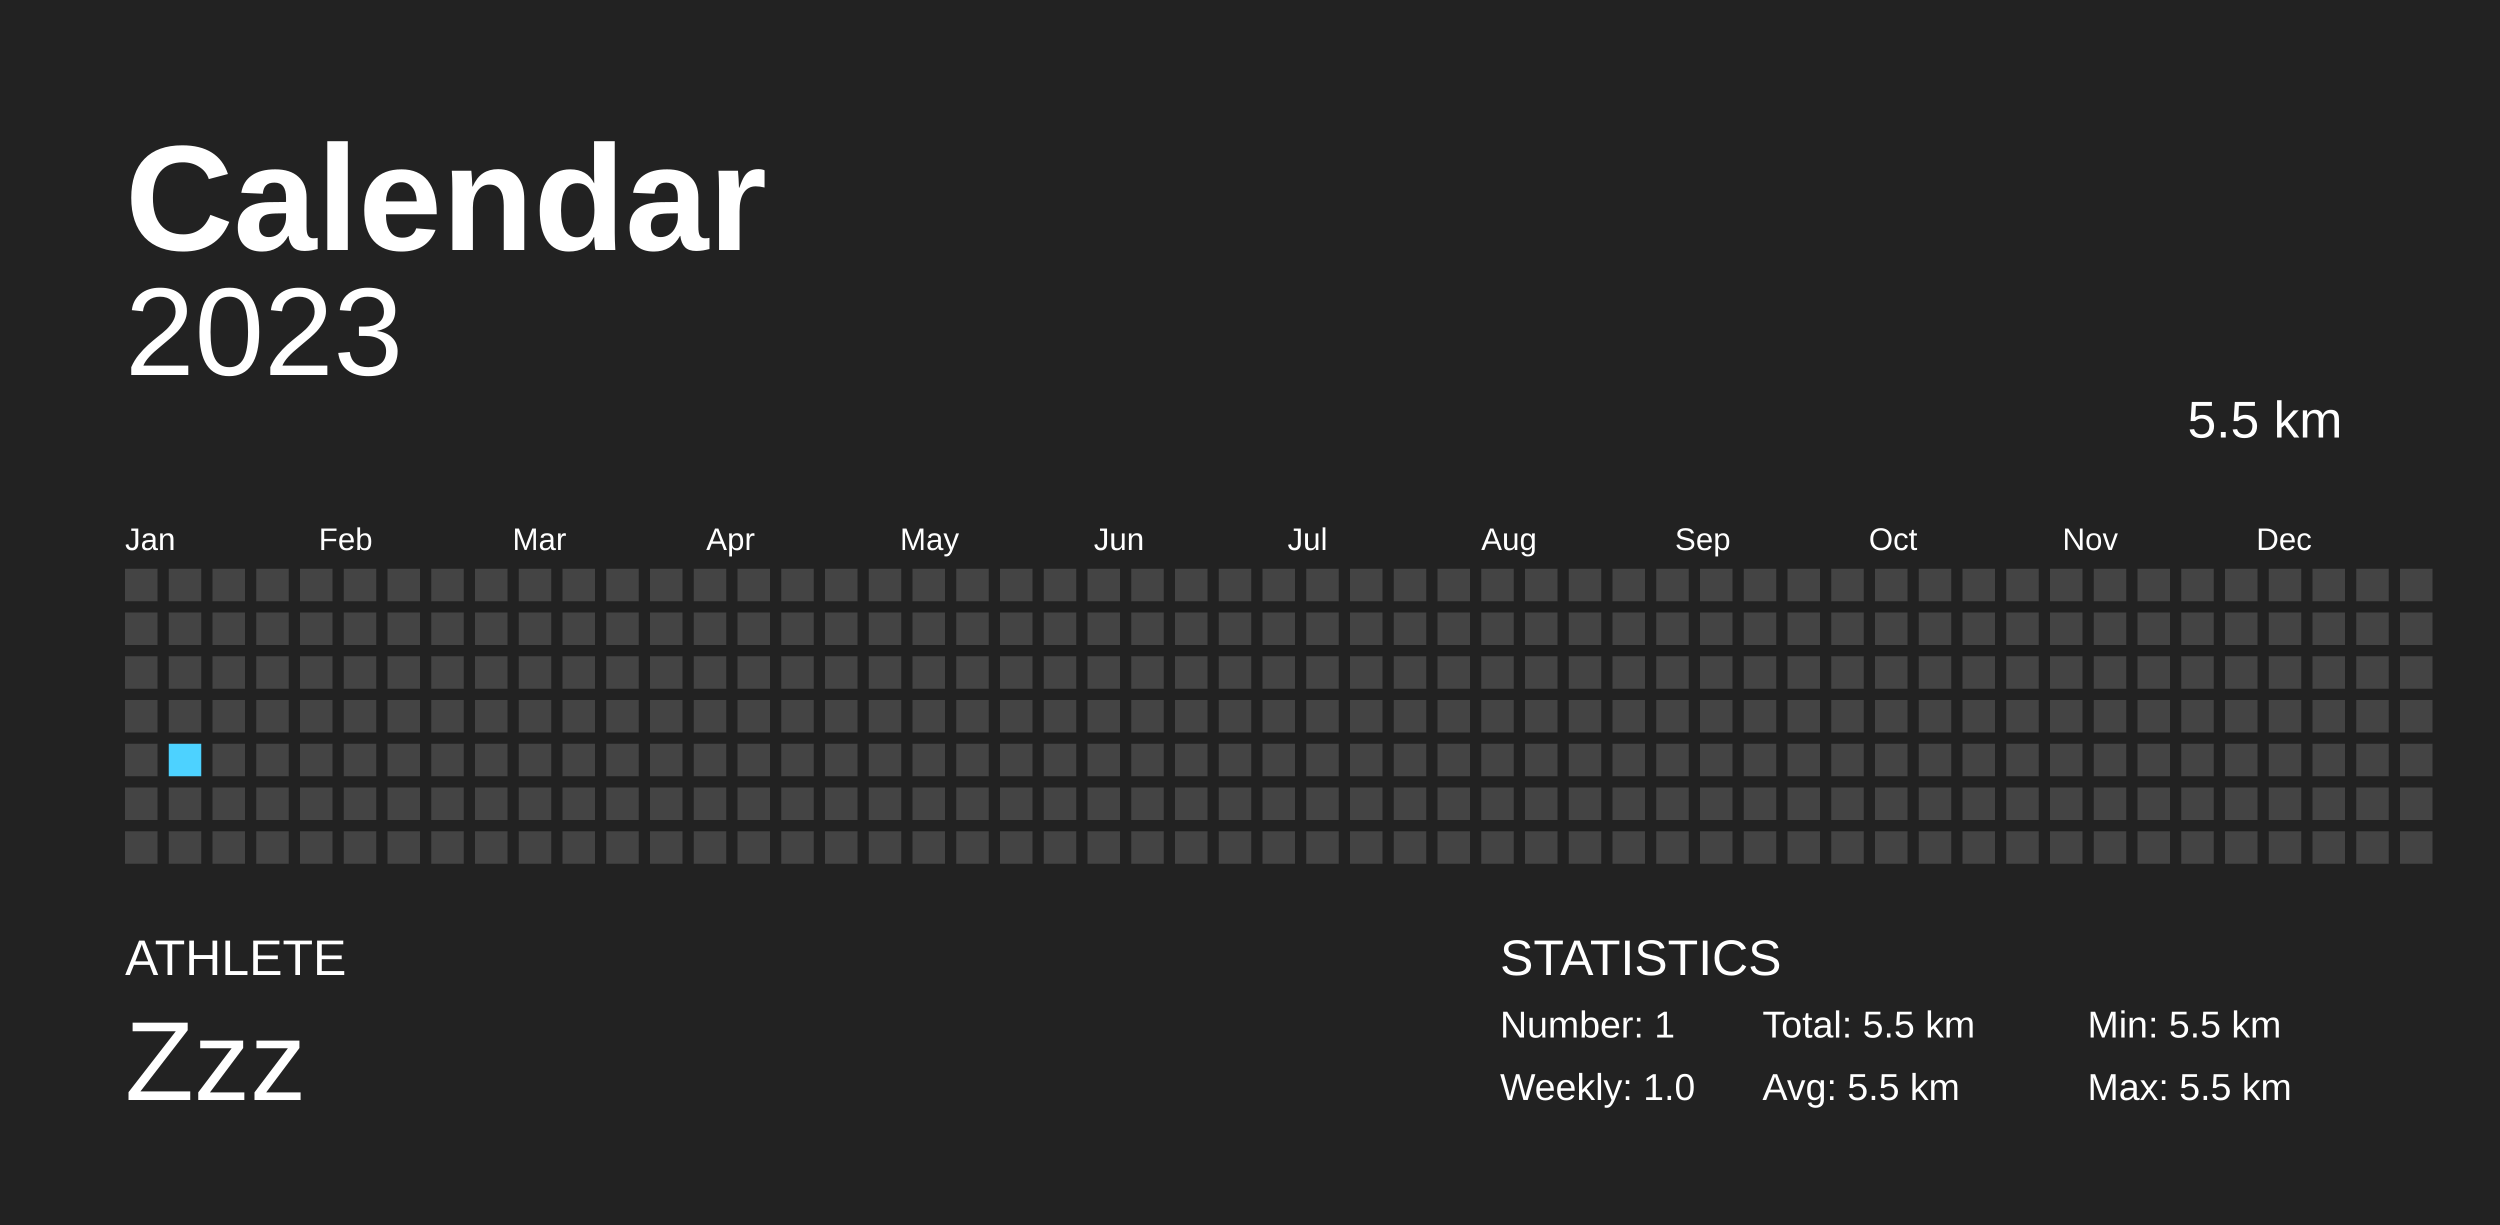
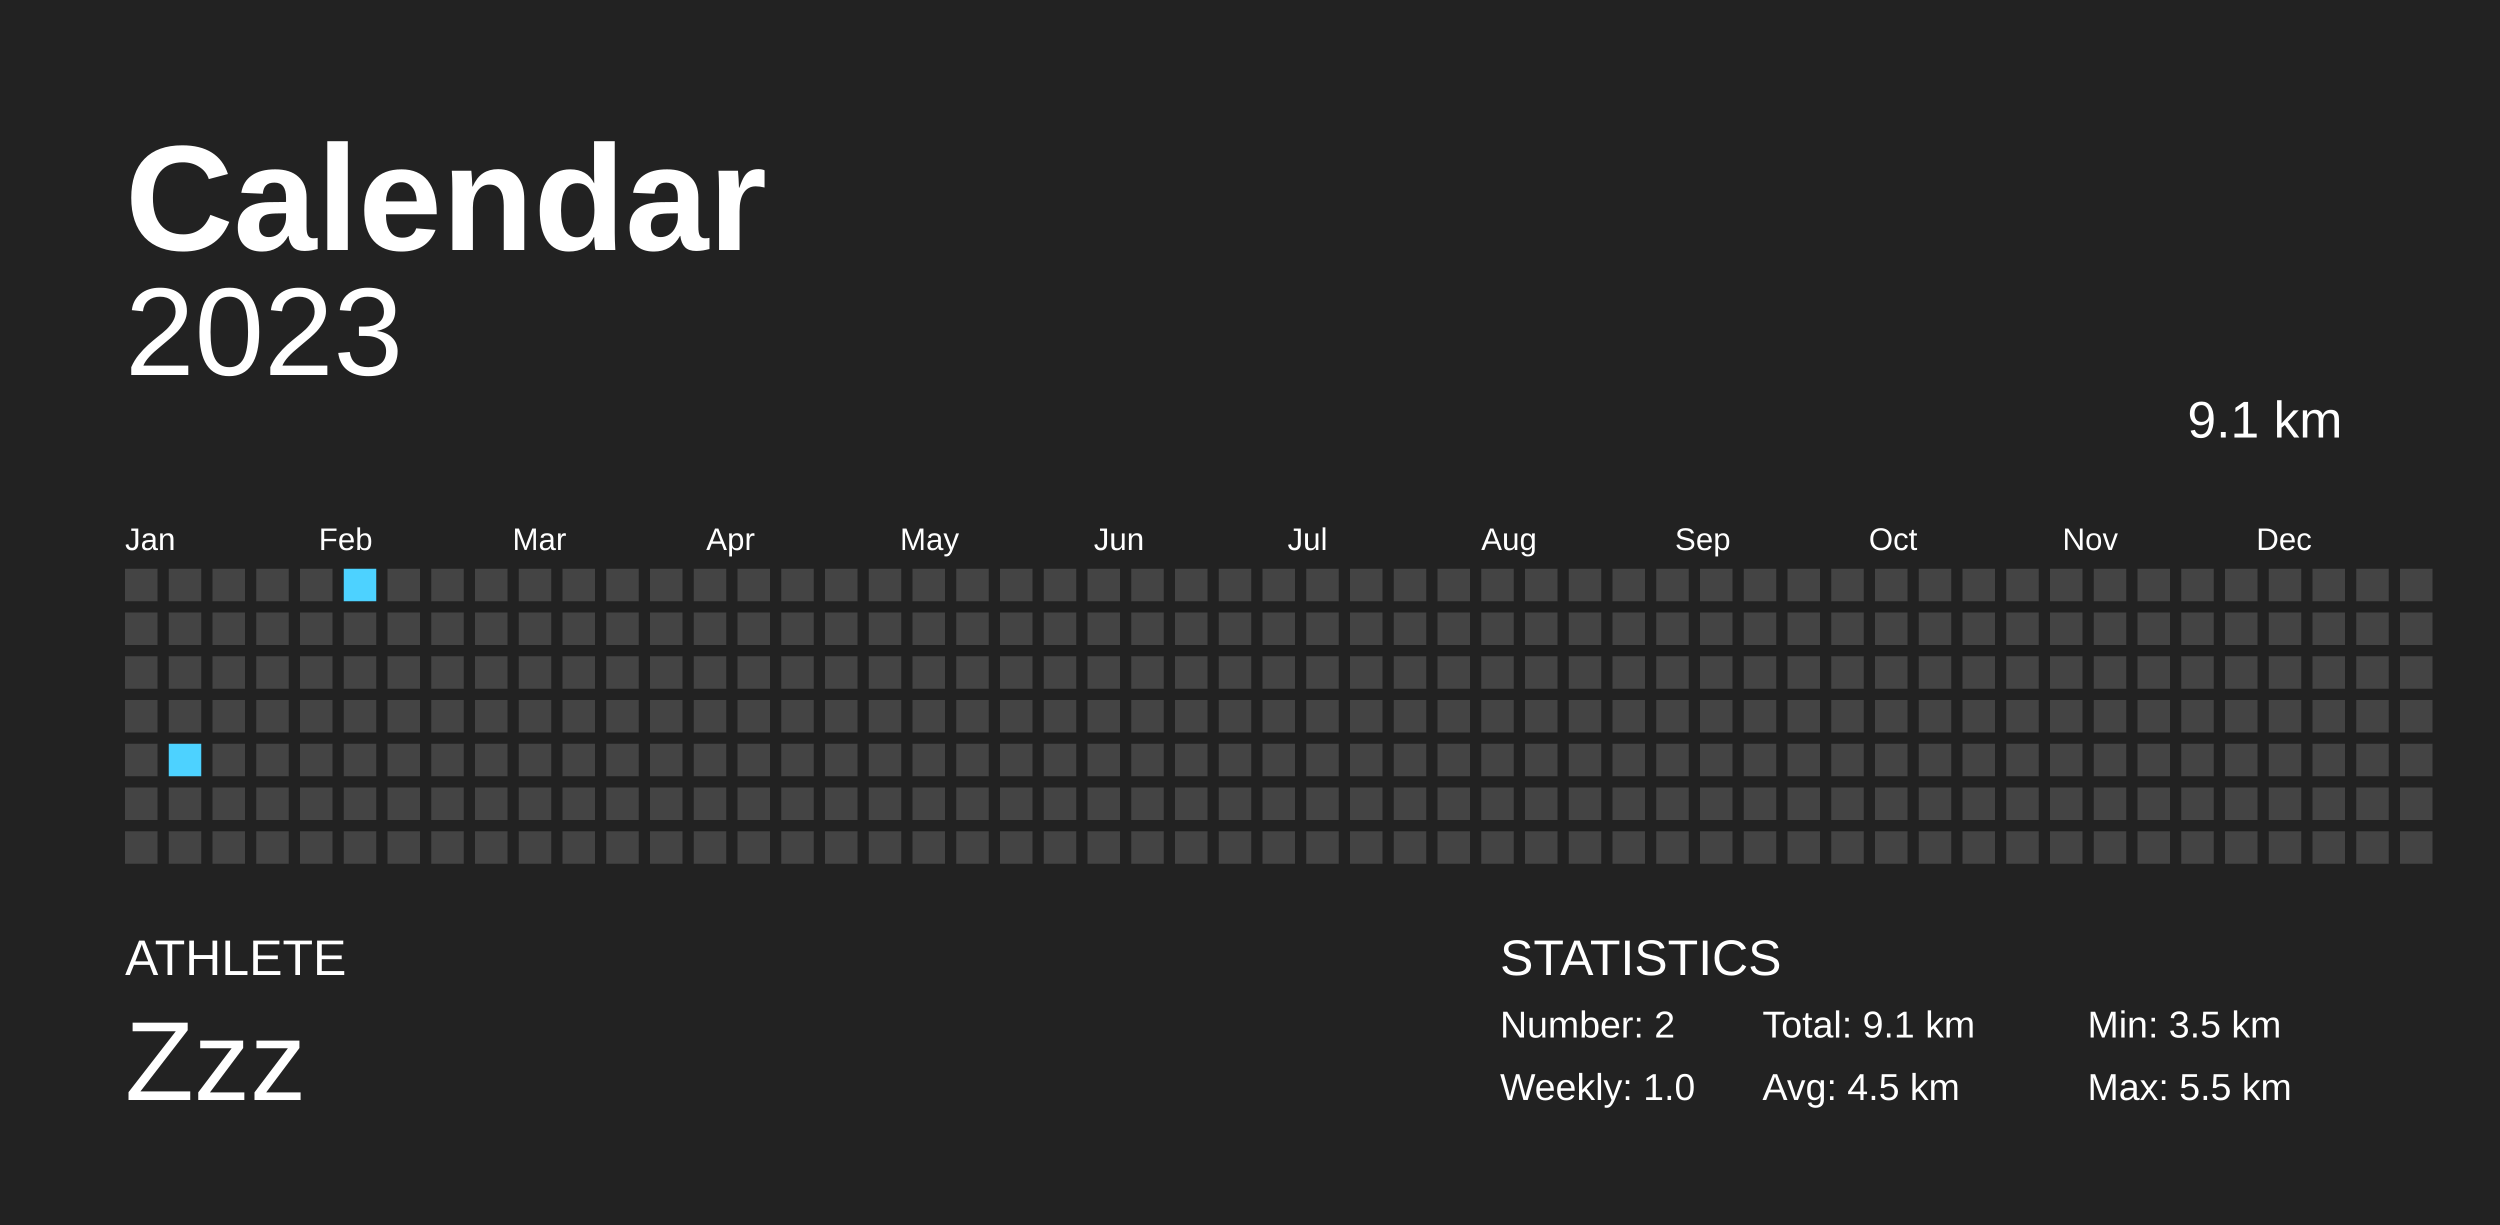
<svg xmlns="http://www.w3.org/2000/svg" baseProfile="full" height="98mm" version="1.1" viewBox="0,0,200,98" width="200mm">
  <defs />
  <rect fill="#222222" height="98" width="200" x="0" y="0" />
  <text fill="#FFFFFF" style="font-size:12px; font-family:Arial; font-weight:bold;" x="10" y="20">Calendar</text>
  <text fill="#FFFFFF" style="font-size:4px; font-family:Arial" x="10" y="78">ATHLETE</text>
  <text fill="#FFFFFF" style="font-size:9px; font-family:Arial" x="10" y="88">Zzz</text>
  <text fill="#FFFFFF" style="font-size:4px; font-family:Arial" x="120" y="78">STATISTICS</text>
-   <text fill="#FFFFFF" style="font-size:3px; font-family:Arial" x="120" y="83">Number: 1</text>
+   <text fill="#FFFFFF" style="font-size:3px; font-family:Arial" x="120" y="83">Number: 2</text>
  <text fill="#FFFFFF" style="font-size:3px; font-family:Arial" x="120" y="88">Weekly: 1.0</text>
-   <text fill="#FFFFFF" style="font-size:3px; font-family:Arial" x="141" y="83">Total: 5.5 km</text>
-   <text fill="#FFFFFF" style="font-size:3px; font-family:Arial" x="141" y="88">Avg: 5.5 km</text>
-   <text fill="#FFFFFF" style="font-size:3px; font-family:Arial" x="167" y="83">Min: 5.5 km</text>
+   <text fill="#FFFFFF" style="font-size:3px; font-family:Arial" x="141" y="83">Total: 9.1 km</text>
+   <text fill="#FFFFFF" style="font-size:3px; font-family:Arial" x="141" y="88">Avg: 4.5 km</text>
+   <text fill="#FFFFFF" style="font-size:3px; font-family:Arial" x="167" y="83">Min: 3.5 km</text>
  <text fill="#FFFFFF" style="font-size:3px; font-family:Arial" x="167" y="88">Max: 5.5 km</text>
  <text alignment-baseline="hanging" fill="#FFFFFF" style="font-size:10.0px; font-family:Arial;" x="10" y="30">2023</text>
-   <text alignment-baseline="hanging" fill="#FFFFFF" style="font-size:4.125px; font-family:Arial;" x="175" y="35">5.5 km</text>
+   <text alignment-baseline="hanging" fill="#FFFFFF" style="font-size:4.125px; font-family:Arial;" x="175" y="35">9.1 km</text>
  <text fill="#FFFFFF" style="font-size:2.5px; font-family:Arial" x="10.0" y="44">Jan</text>
  <text fill="#FFFFFF" style="font-size:2.5px; font-family:Arial" x="25.5" y="44">Feb</text>
  <text fill="#FFFFFF" style="font-size:2.5px; font-family:Arial" x="41.0" y="44">Mar</text>
  <text fill="#FFFFFF" style="font-size:2.5px; font-family:Arial" x="56.5" y="44">Apr</text>
  <text fill="#FFFFFF" style="font-size:2.5px; font-family:Arial" x="72.0" y="44">May</text>
  <text fill="#FFFFFF" style="font-size:2.5px; font-family:Arial" x="87.5" y="44">Jun</text>
  <text fill="#FFFFFF" style="font-size:2.5px; font-family:Arial" x="103.0" y="44">Jul</text>
  <text fill="#FFFFFF" style="font-size:2.5px; font-family:Arial" x="118.5" y="44">Aug</text>
  <text fill="#FFFFFF" style="font-size:2.5px; font-family:Arial" x="134.0" y="44">Sep</text>
  <text fill="#FFFFFF" style="font-size:2.5px; font-family:Arial" x="149.5" y="44">Oct</text>
  <text fill="#FFFFFF" style="font-size:2.5px; font-family:Arial" x="165.0" y="44">Nov</text>
  <text fill="#FFFFFF" style="font-size:2.5px; font-family:Arial" x="180.5" y="44">Dec</text>
  <rect fill="#444444" height="2.6" width="2.6" x="10.0" y="45.5" />
  <rect fill="#444444" height="2.6" width="2.6" x="10.0" y="49.0" />
  <rect fill="#444444" height="2.6" width="2.6" x="10.0" y="52.5" />
  <rect fill="#444444" height="2.6" width="2.6" x="10.0" y="56.0" />
  <rect fill="#444444" height="2.6" width="2.6" x="10.0" y="59.5" />
  <rect fill="#444444" height="2.6" width="2.6" x="10.0" y="63.0" />
  <rect fill="#444444" height="2.6" width="2.6" x="10.0" y="66.5" />
  <rect fill="#444444" height="2.6" width="2.6" x="13.5" y="45.5" />
  <rect fill="#444444" height="2.6" width="2.6" x="13.5" y="49.0" />
  <rect fill="#444444" height="2.6" width="2.6" x="13.5" y="52.5" />
  <rect fill="#444444" height="2.6" width="2.6" x="13.5" y="56.0" />
-   <rect fill="#4DD2FF" height="2.6" width="2.6" x="13.5" y="59.5" />
+   <rect fill="#4dd2ff" height="2.6" width="2.6" x="13.5" y="59.5" />
  <rect fill="#444444" height="2.6" width="2.6" x="13.5" y="63.0" />
  <rect fill="#444444" height="2.6" width="2.6" x="13.5" y="66.5" />
  <rect fill="#444444" height="2.6" width="2.6" x="17.0" y="45.5" />
  <rect fill="#444444" height="2.6" width="2.6" x="17.0" y="49.0" />
  <rect fill="#444444" height="2.6" width="2.6" x="17.0" y="52.5" />
  <rect fill="#444444" height="2.6" width="2.6" x="17.0" y="56.0" />
  <rect fill="#444444" height="2.6" width="2.6" x="17.0" y="59.5" />
  <rect fill="#444444" height="2.6" width="2.6" x="17.0" y="63.0" />
  <rect fill="#444444" height="2.6" width="2.6" x="17.0" y="66.5" />
  <rect fill="#444444" height="2.6" width="2.6" x="20.5" y="45.5" />
  <rect fill="#444444" height="2.6" width="2.6" x="20.5" y="49.0" />
  <rect fill="#444444" height="2.6" width="2.6" x="20.5" y="52.5" />
  <rect fill="#444444" height="2.6" width="2.6" x="20.5" y="56.0" />
  <rect fill="#444444" height="2.6" width="2.6" x="20.5" y="59.5" />
  <rect fill="#444444" height="2.6" width="2.6" x="20.5" y="63.0" />
  <rect fill="#444444" height="2.6" width="2.6" x="20.5" y="66.5" />
  <rect fill="#444444" height="2.6" width="2.6" x="24.0" y="45.5" />
  <rect fill="#444444" height="2.6" width="2.6" x="24.0" y="49.0" />
  <rect fill="#444444" height="2.6" width="2.6" x="24.0" y="52.5" />
  <rect fill="#444444" height="2.6" width="2.6" x="24.0" y="56.0" />
  <rect fill="#444444" height="2.6" width="2.6" x="24.0" y="59.5" />
  <rect fill="#444444" height="2.6" width="2.6" x="24.0" y="63.0" />
  <rect fill="#444444" height="2.6" width="2.6" x="24.0" y="66.5" />
-   <rect fill="#444444" height="2.6" width="2.6" x="27.5" y="45.5" />
+   <rect fill="#4dd2ff" height="2.6" width="2.6" x="27.5" y="45.5" />
  <rect fill="#444444" height="2.6" width="2.6" x="27.5" y="49.0" />
  <rect fill="#444444" height="2.6" width="2.6" x="27.5" y="52.5" />
  <rect fill="#444444" height="2.6" width="2.6" x="27.5" y="56.0" />
  <rect fill="#444444" height="2.6" width="2.6" x="27.5" y="59.5" />
  <rect fill="#444444" height="2.6" width="2.6" x="27.5" y="63.0" />
  <rect fill="#444444" height="2.6" width="2.6" x="27.5" y="66.5" />
  <rect fill="#444444" height="2.6" width="2.6" x="31.0" y="45.5" />
  <rect fill="#444444" height="2.6" width="2.6" x="31.0" y="49.0" />
  <rect fill="#444444" height="2.6" width="2.6" x="31.0" y="52.5" />
  <rect fill="#444444" height="2.6" width="2.6" x="31.0" y="56.0" />
  <rect fill="#444444" height="2.6" width="2.6" x="31.0" y="59.5" />
  <rect fill="#444444" height="2.6" width="2.6" x="31.0" y="63.0" />
  <rect fill="#444444" height="2.6" width="2.6" x="31.0" y="66.5" />
  <rect fill="#444444" height="2.6" width="2.6" x="34.5" y="45.5" />
  <rect fill="#444444" height="2.6" width="2.6" x="34.5" y="49.0" />
  <rect fill="#444444" height="2.6" width="2.6" x="34.5" y="52.5" />
  <rect fill="#444444" height="2.6" width="2.6" x="34.5" y="56.0" />
  <rect fill="#444444" height="2.6" width="2.6" x="34.5" y="59.5" />
  <rect fill="#444444" height="2.6" width="2.6" x="34.5" y="63.0" />
  <rect fill="#444444" height="2.6" width="2.6" x="34.5" y="66.5" />
  <rect fill="#444444" height="2.6" width="2.6" x="38.0" y="45.5" />
  <rect fill="#444444" height="2.6" width="2.6" x="38.0" y="49.0" />
  <rect fill="#444444" height="2.6" width="2.6" x="38.0" y="52.5" />
  <rect fill="#444444" height="2.6" width="2.6" x="38.0" y="56.0" />
  <rect fill="#444444" height="2.6" width="2.6" x="38.0" y="59.5" />
  <rect fill="#444444" height="2.6" width="2.6" x="38.0" y="63.0" />
  <rect fill="#444444" height="2.6" width="2.6" x="38.0" y="66.5" />
  <rect fill="#444444" height="2.6" width="2.6" x="41.5" y="45.5" />
  <rect fill="#444444" height="2.6" width="2.6" x="41.5" y="49.0" />
  <rect fill="#444444" height="2.6" width="2.6" x="41.5" y="52.5" />
  <rect fill="#444444" height="2.6" width="2.6" x="41.5" y="56.0" />
  <rect fill="#444444" height="2.6" width="2.6" x="41.5" y="59.5" />
  <rect fill="#444444" height="2.6" width="2.6" x="41.5" y="63.0" />
  <rect fill="#444444" height="2.6" width="2.6" x="41.5" y="66.5" />
  <rect fill="#444444" height="2.6" width="2.6" x="45.0" y="45.5" />
  <rect fill="#444444" height="2.6" width="2.6" x="45.0" y="49.0" />
  <rect fill="#444444" height="2.6" width="2.6" x="45.0" y="52.5" />
  <rect fill="#444444" height="2.6" width="2.6" x="45.0" y="56.0" />
  <rect fill="#444444" height="2.6" width="2.6" x="45.0" y="59.5" />
  <rect fill="#444444" height="2.6" width="2.6" x="45.0" y="63.0" />
  <rect fill="#444444" height="2.6" width="2.6" x="45.0" y="66.5" />
  <rect fill="#444444" height="2.6" width="2.6" x="48.5" y="45.5" />
  <rect fill="#444444" height="2.6" width="2.6" x="48.5" y="49.0" />
  <rect fill="#444444" height="2.6" width="2.6" x="48.5" y="52.5" />
  <rect fill="#444444" height="2.6" width="2.6" x="48.5" y="56.0" />
  <rect fill="#444444" height="2.6" width="2.6" x="48.5" y="59.5" />
  <rect fill="#444444" height="2.6" width="2.6" x="48.5" y="63.0" />
  <rect fill="#444444" height="2.6" width="2.6" x="48.5" y="66.5" />
  <rect fill="#444444" height="2.6" width="2.6" x="52.0" y="45.5" />
  <rect fill="#444444" height="2.6" width="2.6" x="52.0" y="49.0" />
  <rect fill="#444444" height="2.6" width="2.6" x="52.0" y="52.5" />
  <rect fill="#444444" height="2.6" width="2.6" x="52.0" y="56.0" />
  <rect fill="#444444" height="2.6" width="2.6" x="52.0" y="59.5" />
  <rect fill="#444444" height="2.6" width="2.6" x="52.0" y="63.0" />
  <rect fill="#444444" height="2.6" width="2.6" x="52.0" y="66.5" />
  <rect fill="#444444" height="2.6" width="2.6" x="55.5" y="45.5" />
  <rect fill="#444444" height="2.6" width="2.6" x="55.5" y="49.0" />
  <rect fill="#444444" height="2.6" width="2.6" x="55.5" y="52.5" />
  <rect fill="#444444" height="2.6" width="2.6" x="55.5" y="56.0" />
  <rect fill="#444444" height="2.6" width="2.6" x="55.5" y="59.5" />
  <rect fill="#444444" height="2.6" width="2.6" x="55.5" y="63.0" />
  <rect fill="#444444" height="2.6" width="2.6" x="55.5" y="66.5" />
  <rect fill="#444444" height="2.6" width="2.6" x="59.0" y="45.5" />
  <rect fill="#444444" height="2.6" width="2.6" x="59.0" y="49.0" />
  <rect fill="#444444" height="2.6" width="2.6" x="59.0" y="52.5" />
  <rect fill="#444444" height="2.6" width="2.6" x="59.0" y="56.0" />
  <rect fill="#444444" height="2.6" width="2.6" x="59.0" y="59.5" />
  <rect fill="#444444" height="2.6" width="2.6" x="59.0" y="63.0" />
  <rect fill="#444444" height="2.6" width="2.6" x="59.0" y="66.5" />
  <rect fill="#444444" height="2.6" width="2.6" x="62.5" y="45.5" />
  <rect fill="#444444" height="2.6" width="2.6" x="62.5" y="49.0" />
  <rect fill="#444444" height="2.6" width="2.6" x="62.5" y="52.5" />
  <rect fill="#444444" height="2.6" width="2.6" x="62.5" y="56.0" />
  <rect fill="#444444" height="2.6" width="2.6" x="62.5" y="59.5" />
  <rect fill="#444444" height="2.6" width="2.6" x="62.5" y="63.0" />
  <rect fill="#444444" height="2.6" width="2.6" x="62.5" y="66.5" />
  <rect fill="#444444" height="2.6" width="2.6" x="66.0" y="45.5" />
  <rect fill="#444444" height="2.6" width="2.6" x="66.0" y="49.0" />
  <rect fill="#444444" height="2.6" width="2.6" x="66.0" y="52.5" />
  <rect fill="#444444" height="2.6" width="2.6" x="66.0" y="56.0" />
  <rect fill="#444444" height="2.6" width="2.6" x="66.0" y="59.5" />
  <rect fill="#444444" height="2.6" width="2.6" x="66.0" y="63.0" />
  <rect fill="#444444" height="2.6" width="2.6" x="66.0" y="66.5" />
  <rect fill="#444444" height="2.6" width="2.6" x="69.5" y="45.5" />
  <rect fill="#444444" height="2.6" width="2.6" x="69.5" y="49.0" />
  <rect fill="#444444" height="2.6" width="2.6" x="69.5" y="52.5" />
  <rect fill="#444444" height="2.6" width="2.6" x="69.5" y="56.0" />
  <rect fill="#444444" height="2.6" width="2.6" x="69.5" y="59.5" />
  <rect fill="#444444" height="2.6" width="2.6" x="69.5" y="63.0" />
  <rect fill="#444444" height="2.6" width="2.6" x="69.5" y="66.5" />
  <rect fill="#444444" height="2.6" width="2.6" x="73.0" y="45.5" />
  <rect fill="#444444" height="2.6" width="2.6" x="73.0" y="49.0" />
  <rect fill="#444444" height="2.6" width="2.6" x="73.0" y="52.5" />
  <rect fill="#444444" height="2.6" width="2.6" x="73.0" y="56.0" />
  <rect fill="#444444" height="2.6" width="2.6" x="73.0" y="59.5" />
  <rect fill="#444444" height="2.6" width="2.6" x="73.0" y="63.0" />
  <rect fill="#444444" height="2.6" width="2.6" x="73.0" y="66.5" />
  <rect fill="#444444" height="2.6" width="2.6" x="76.5" y="45.5" />
  <rect fill="#444444" height="2.6" width="2.6" x="76.5" y="49.0" />
  <rect fill="#444444" height="2.6" width="2.6" x="76.5" y="52.5" />
  <rect fill="#444444" height="2.6" width="2.6" x="76.5" y="56.0" />
  <rect fill="#444444" height="2.6" width="2.6" x="76.5" y="59.5" />
  <rect fill="#444444" height="2.6" width="2.6" x="76.5" y="63.0" />
  <rect fill="#444444" height="2.6" width="2.6" x="76.5" y="66.5" />
  <rect fill="#444444" height="2.6" width="2.6" x="80.0" y="45.5" />
  <rect fill="#444444" height="2.6" width="2.6" x="80.0" y="49.0" />
  <rect fill="#444444" height="2.6" width="2.6" x="80.0" y="52.5" />
  <rect fill="#444444" height="2.6" width="2.6" x="80.0" y="56.0" />
  <rect fill="#444444" height="2.6" width="2.6" x="80.0" y="59.5" />
  <rect fill="#444444" height="2.6" width="2.6" x="80.0" y="63.0" />
  <rect fill="#444444" height="2.6" width="2.6" x="80.0" y="66.5" />
  <rect fill="#444444" height="2.6" width="2.6" x="83.5" y="45.5" />
  <rect fill="#444444" height="2.6" width="2.6" x="83.5" y="49.0" />
  <rect fill="#444444" height="2.6" width="2.6" x="83.5" y="52.5" />
  <rect fill="#444444" height="2.6" width="2.6" x="83.5" y="56.0" />
  <rect fill="#444444" height="2.6" width="2.6" x="83.5" y="59.5" />
  <rect fill="#444444" height="2.6" width="2.6" x="83.5" y="63.0" />
  <rect fill="#444444" height="2.6" width="2.6" x="83.5" y="66.5" />
  <rect fill="#444444" height="2.6" width="2.6" x="87.0" y="45.5" />
  <rect fill="#444444" height="2.6" width="2.6" x="87.0" y="49.0" />
  <rect fill="#444444" height="2.6" width="2.6" x="87.0" y="52.5" />
  <rect fill="#444444" height="2.6" width="2.6" x="87.0" y="56.0" />
  <rect fill="#444444" height="2.6" width="2.6" x="87.0" y="59.5" />
  <rect fill="#444444" height="2.6" width="2.6" x="87.0" y="63.0" />
  <rect fill="#444444" height="2.6" width="2.6" x="87.0" y="66.5" />
  <rect fill="#444444" height="2.6" width="2.6" x="90.5" y="45.5" />
  <rect fill="#444444" height="2.6" width="2.6" x="90.5" y="49.0" />
  <rect fill="#444444" height="2.6" width="2.6" x="90.5" y="52.5" />
  <rect fill="#444444" height="2.6" width="2.6" x="90.5" y="56.0" />
  <rect fill="#444444" height="2.6" width="2.6" x="90.5" y="59.5" />
  <rect fill="#444444" height="2.6" width="2.6" x="90.5" y="63.0" />
  <rect fill="#444444" height="2.6" width="2.6" x="90.5" y="66.5" />
  <rect fill="#444444" height="2.6" width="2.6" x="94.0" y="45.5" />
  <rect fill="#444444" height="2.6" width="2.6" x="94.0" y="49.0" />
  <rect fill="#444444" height="2.6" width="2.6" x="94.0" y="52.5" />
  <rect fill="#444444" height="2.6" width="2.6" x="94.0" y="56.0" />
  <rect fill="#444444" height="2.6" width="2.6" x="94.0" y="59.5" />
  <rect fill="#444444" height="2.6" width="2.6" x="94.0" y="63.0" />
  <rect fill="#444444" height="2.6" width="2.6" x="94.0" y="66.5" />
  <rect fill="#444444" height="2.6" width="2.6" x="97.5" y="45.5" />
  <rect fill="#444444" height="2.6" width="2.6" x="97.5" y="49.0" />
  <rect fill="#444444" height="2.6" width="2.6" x="97.5" y="52.5" />
  <rect fill="#444444" height="2.6" width="2.6" x="97.5" y="56.0" />
  <rect fill="#444444" height="2.6" width="2.6" x="97.5" y="59.5" />
  <rect fill="#444444" height="2.6" width="2.6" x="97.5" y="63.0" />
  <rect fill="#444444" height="2.6" width="2.6" x="97.5" y="66.5" />
  <rect fill="#444444" height="2.6" width="2.6" x="101.0" y="45.5" />
  <rect fill="#444444" height="2.6" width="2.6" x="101.0" y="49.0" />
  <rect fill="#444444" height="2.6" width="2.6" x="101.0" y="52.5" />
  <rect fill="#444444" height="2.6" width="2.6" x="101.0" y="56.0" />
  <rect fill="#444444" height="2.6" width="2.6" x="101.0" y="59.5" />
  <rect fill="#444444" height="2.6" width="2.6" x="101.0" y="63.0" />
  <rect fill="#444444" height="2.6" width="2.6" x="101.0" y="66.5" />
  <rect fill="#444444" height="2.6" width="2.6" x="104.5" y="45.5" />
  <rect fill="#444444" height="2.6" width="2.6" x="104.5" y="49.0" />
  <rect fill="#444444" height="2.6" width="2.6" x="104.5" y="52.5" />
  <rect fill="#444444" height="2.6" width="2.6" x="104.5" y="56.0" />
  <rect fill="#444444" height="2.6" width="2.6" x="104.5" y="59.5" />
  <rect fill="#444444" height="2.6" width="2.6" x="104.5" y="63.0" />
  <rect fill="#444444" height="2.6" width="2.6" x="104.5" y="66.5" />
  <rect fill="#444444" height="2.6" width="2.6" x="108.0" y="45.5" />
  <rect fill="#444444" height="2.6" width="2.6" x="108.0" y="49.0" />
  <rect fill="#444444" height="2.6" width="2.6" x="108.0" y="52.5" />
  <rect fill="#444444" height="2.6" width="2.6" x="108.0" y="56.0" />
  <rect fill="#444444" height="2.6" width="2.6" x="108.0" y="59.5" />
  <rect fill="#444444" height="2.6" width="2.6" x="108.0" y="63.0" />
  <rect fill="#444444" height="2.6" width="2.6" x="108.0" y="66.5" />
  <rect fill="#444444" height="2.6" width="2.6" x="111.5" y="45.5" />
  <rect fill="#444444" height="2.6" width="2.6" x="111.5" y="49.0" />
  <rect fill="#444444" height="2.6" width="2.6" x="111.5" y="52.5" />
  <rect fill="#444444" height="2.6" width="2.6" x="111.5" y="56.0" />
  <rect fill="#444444" height="2.6" width="2.6" x="111.5" y="59.5" />
  <rect fill="#444444" height="2.6" width="2.6" x="111.5" y="63.0" />
  <rect fill="#444444" height="2.6" width="2.6" x="111.5" y="66.5" />
  <rect fill="#444444" height="2.6" width="2.6" x="115.0" y="45.5" />
  <rect fill="#444444" height="2.6" width="2.6" x="115.0" y="49.0" />
  <rect fill="#444444" height="2.6" width="2.6" x="115.0" y="52.5" />
  <rect fill="#444444" height="2.6" width="2.6" x="115.0" y="56.0" />
  <rect fill="#444444" height="2.6" width="2.6" x="115.0" y="59.5" />
  <rect fill="#444444" height="2.6" width="2.6" x="115.0" y="63.0" />
  <rect fill="#444444" height="2.6" width="2.6" x="115.0" y="66.5" />
  <rect fill="#444444" height="2.6" width="2.6" x="118.5" y="45.5" />
  <rect fill="#444444" height="2.6" width="2.6" x="118.5" y="49.0" />
  <rect fill="#444444" height="2.6" width="2.6" x="118.5" y="52.5" />
  <rect fill="#444444" height="2.6" width="2.6" x="118.5" y="56.0" />
  <rect fill="#444444" height="2.6" width="2.6" x="118.5" y="59.5" />
  <rect fill="#444444" height="2.6" width="2.6" x="118.5" y="63.0" />
  <rect fill="#444444" height="2.6" width="2.6" x="118.5" y="66.5" />
  <rect fill="#444444" height="2.6" width="2.6" x="122.0" y="45.5" />
  <rect fill="#444444" height="2.6" width="2.6" x="122.0" y="49.0" />
  <rect fill="#444444" height="2.6" width="2.6" x="122.0" y="52.5" />
  <rect fill="#444444" height="2.6" width="2.6" x="122.0" y="56.0" />
  <rect fill="#444444" height="2.6" width="2.6" x="122.0" y="59.5" />
  <rect fill="#444444" height="2.6" width="2.6" x="122.0" y="63.0" />
  <rect fill="#444444" height="2.6" width="2.6" x="122.0" y="66.5" />
  <rect fill="#444444" height="2.6" width="2.6" x="125.5" y="45.5" />
  <rect fill="#444444" height="2.6" width="2.6" x="125.5" y="49.0" />
  <rect fill="#444444" height="2.6" width="2.6" x="125.5" y="52.5" />
  <rect fill="#444444" height="2.6" width="2.6" x="125.5" y="56.0" />
  <rect fill="#444444" height="2.6" width="2.6" x="125.5" y="59.5" />
  <rect fill="#444444" height="2.6" width="2.6" x="125.5" y="63.0" />
  <rect fill="#444444" height="2.6" width="2.6" x="125.5" y="66.5" />
  <rect fill="#444444" height="2.6" width="2.6" x="129.0" y="45.5" />
  <rect fill="#444444" height="2.6" width="2.6" x="129.0" y="49.0" />
  <rect fill="#444444" height="2.6" width="2.6" x="129.0" y="52.5" />
  <rect fill="#444444" height="2.6" width="2.6" x="129.0" y="56.0" />
  <rect fill="#444444" height="2.6" width="2.6" x="129.0" y="59.5" />
  <rect fill="#444444" height="2.6" width="2.6" x="129.0" y="63.0" />
  <rect fill="#444444" height="2.6" width="2.6" x="129.0" y="66.5" />
  <rect fill="#444444" height="2.6" width="2.6" x="132.5" y="45.5" />
  <rect fill="#444444" height="2.6" width="2.6" x="132.5" y="49.0" />
  <rect fill="#444444" height="2.6" width="2.6" x="132.5" y="52.5" />
  <rect fill="#444444" height="2.6" width="2.6" x="132.5" y="56.0" />
  <rect fill="#444444" height="2.6" width="2.6" x="132.5" y="59.5" />
  <rect fill="#444444" height="2.6" width="2.6" x="132.5" y="63.0" />
  <rect fill="#444444" height="2.6" width="2.6" x="132.5" y="66.5" />
  <rect fill="#444444" height="2.6" width="2.6" x="136.0" y="45.5" />
  <rect fill="#444444" height="2.6" width="2.6" x="136.0" y="49.0" />
  <rect fill="#444444" height="2.6" width="2.6" x="136.0" y="52.5" />
  <rect fill="#444444" height="2.6" width="2.6" x="136.0" y="56.0" />
  <rect fill="#444444" height="2.6" width="2.6" x="136.0" y="59.5" />
  <rect fill="#444444" height="2.6" width="2.6" x="136.0" y="63.0" />
  <rect fill="#444444" height="2.6" width="2.6" x="136.0" y="66.5" />
  <rect fill="#444444" height="2.6" width="2.6" x="139.5" y="45.5" />
  <rect fill="#444444" height="2.6" width="2.6" x="139.5" y="49.0" />
  <rect fill="#444444" height="2.6" width="2.6" x="139.5" y="52.5" />
  <rect fill="#444444" height="2.6" width="2.6" x="139.5" y="56.0" />
  <rect fill="#444444" height="2.6" width="2.6" x="139.5" y="59.5" />
  <rect fill="#444444" height="2.6" width="2.6" x="139.5" y="63.0" />
  <rect fill="#444444" height="2.6" width="2.6" x="139.5" y="66.5" />
  <rect fill="#444444" height="2.6" width="2.6" x="143.0" y="45.5" />
  <rect fill="#444444" height="2.6" width="2.6" x="143.0" y="49.0" />
  <rect fill="#444444" height="2.6" width="2.6" x="143.0" y="52.5" />
  <rect fill="#444444" height="2.6" width="2.6" x="143.0" y="56.0" />
  <rect fill="#444444" height="2.6" width="2.6" x="143.0" y="59.5" />
  <rect fill="#444444" height="2.6" width="2.6" x="143.0" y="63.0" />
  <rect fill="#444444" height="2.6" width="2.6" x="143.0" y="66.5" />
  <rect fill="#444444" height="2.6" width="2.6" x="146.5" y="45.5" />
  <rect fill="#444444" height="2.6" width="2.6" x="146.5" y="49.0" />
  <rect fill="#444444" height="2.6" width="2.6" x="146.5" y="52.5" />
  <rect fill="#444444" height="2.6" width="2.6" x="146.5" y="56.0" />
  <rect fill="#444444" height="2.6" width="2.6" x="146.5" y="59.5" />
  <rect fill="#444444" height="2.6" width="2.6" x="146.5" y="63.0" />
  <rect fill="#444444" height="2.6" width="2.6" x="146.5" y="66.5" />
  <rect fill="#444444" height="2.6" width="2.6" x="150.0" y="45.5" />
  <rect fill="#444444" height="2.6" width="2.6" x="150.0" y="49.0" />
  <rect fill="#444444" height="2.6" width="2.6" x="150.0" y="52.5" />
  <rect fill="#444444" height="2.6" width="2.6" x="150.0" y="56.0" />
  <rect fill="#444444" height="2.6" width="2.6" x="150.0" y="59.5" />
  <rect fill="#444444" height="2.6" width="2.6" x="150.0" y="63.0" />
  <rect fill="#444444" height="2.6" width="2.6" x="150.0" y="66.5" />
  <rect fill="#444444" height="2.6" width="2.6" x="153.5" y="45.5" />
  <rect fill="#444444" height="2.6" width="2.6" x="153.5" y="49.0" />
  <rect fill="#444444" height="2.6" width="2.6" x="153.5" y="52.5" />
  <rect fill="#444444" height="2.6" width="2.6" x="153.5" y="56.0" />
  <rect fill="#444444" height="2.6" width="2.6" x="153.5" y="59.5" />
  <rect fill="#444444" height="2.6" width="2.6" x="153.5" y="63.0" />
  <rect fill="#444444" height="2.6" width="2.6" x="153.5" y="66.5" />
  <rect fill="#444444" height="2.6" width="2.6" x="157.0" y="45.5" />
  <rect fill="#444444" height="2.6" width="2.6" x="157.0" y="49.0" />
  <rect fill="#444444" height="2.6" width="2.6" x="157.0" y="52.5" />
  <rect fill="#444444" height="2.6" width="2.6" x="157.0" y="56.0" />
  <rect fill="#444444" height="2.6" width="2.6" x="157.0" y="59.5" />
  <rect fill="#444444" height="2.6" width="2.6" x="157.0" y="63.0" />
  <rect fill="#444444" height="2.6" width="2.6" x="157.0" y="66.5" />
  <rect fill="#444444" height="2.6" width="2.6" x="160.5" y="45.5" />
  <rect fill="#444444" height="2.6" width="2.6" x="160.5" y="49.0" />
  <rect fill="#444444" height="2.6" width="2.6" x="160.5" y="52.5" />
  <rect fill="#444444" height="2.6" width="2.6" x="160.5" y="56.0" />
  <rect fill="#444444" height="2.6" width="2.6" x="160.5" y="59.5" />
  <rect fill="#444444" height="2.6" width="2.6" x="160.5" y="63.0" />
  <rect fill="#444444" height="2.6" width="2.6" x="160.5" y="66.5" />
  <rect fill="#444444" height="2.6" width="2.6" x="164.0" y="45.5" />
  <rect fill="#444444" height="2.6" width="2.6" x="164.0" y="49.0" />
  <rect fill="#444444" height="2.6" width="2.6" x="164.0" y="52.5" />
  <rect fill="#444444" height="2.6" width="2.6" x="164.0" y="56.0" />
  <rect fill="#444444" height="2.6" width="2.6" x="164.0" y="59.5" />
  <rect fill="#444444" height="2.6" width="2.6" x="164.0" y="63.0" />
  <rect fill="#444444" height="2.6" width="2.6" x="164.0" y="66.5" />
  <rect fill="#444444" height="2.6" width="2.6" x="167.5" y="45.5" />
  <rect fill="#444444" height="2.6" width="2.6" x="167.5" y="49.0" />
  <rect fill="#444444" height="2.6" width="2.6" x="167.5" y="52.5" />
  <rect fill="#444444" height="2.6" width="2.6" x="167.5" y="56.0" />
  <rect fill="#444444" height="2.6" width="2.6" x="167.5" y="59.5" />
  <rect fill="#444444" height="2.6" width="2.6" x="167.5" y="63.0" />
  <rect fill="#444444" height="2.6" width="2.6" x="167.5" y="66.5" />
  <rect fill="#444444" height="2.6" width="2.6" x="171.0" y="45.5" />
  <rect fill="#444444" height="2.6" width="2.6" x="171.0" y="49.0" />
  <rect fill="#444444" height="2.6" width="2.6" x="171.0" y="52.5" />
  <rect fill="#444444" height="2.6" width="2.6" x="171.0" y="56.0" />
  <rect fill="#444444" height="2.6" width="2.6" x="171.0" y="59.5" />
  <rect fill="#444444" height="2.6" width="2.6" x="171.0" y="63.0" />
  <rect fill="#444444" height="2.6" width="2.6" x="171.0" y="66.5" />
  <rect fill="#444444" height="2.6" width="2.6" x="174.5" y="45.5" />
  <rect fill="#444444" height="2.6" width="2.6" x="174.5" y="49.0" />
  <rect fill="#444444" height="2.6" width="2.6" x="174.5" y="52.5" />
  <rect fill="#444444" height="2.6" width="2.6" x="174.5" y="56.0" />
  <rect fill="#444444" height="2.6" width="2.6" x="174.5" y="59.5" />
  <rect fill="#444444" height="2.6" width="2.6" x="174.5" y="63.0" />
  <rect fill="#444444" height="2.6" width="2.6" x="174.5" y="66.5" />
  <rect fill="#444444" height="2.6" width="2.6" x="178.0" y="45.5" />
  <rect fill="#444444" height="2.6" width="2.6" x="178.0" y="49.0" />
  <rect fill="#444444" height="2.6" width="2.6" x="178.0" y="52.5" />
  <rect fill="#444444" height="2.6" width="2.6" x="178.0" y="56.0" />
  <rect fill="#444444" height="2.6" width="2.6" x="178.0" y="59.5" />
  <rect fill="#444444" height="2.6" width="2.6" x="178.0" y="63.0" />
  <rect fill="#444444" height="2.6" width="2.6" x="178.0" y="66.5" />
  <rect fill="#444444" height="2.6" width="2.6" x="181.5" y="45.5" />
  <rect fill="#444444" height="2.6" width="2.6" x="181.5" y="49.0" />
  <rect fill="#444444" height="2.6" width="2.6" x="181.5" y="52.5" />
  <rect fill="#444444" height="2.6" width="2.6" x="181.5" y="56.0" />
  <rect fill="#444444" height="2.6" width="2.6" x="181.5" y="59.5" />
  <rect fill="#444444" height="2.6" width="2.6" x="181.5" y="63.0" />
  <rect fill="#444444" height="2.6" width="2.6" x="181.5" y="66.5" />
  <rect fill="#444444" height="2.6" width="2.6" x="185.0" y="45.5" />
  <rect fill="#444444" height="2.6" width="2.6" x="185.0" y="49.0" />
  <rect fill="#444444" height="2.6" width="2.6" x="185.0" y="52.5" />
  <rect fill="#444444" height="2.6" width="2.6" x="185.0" y="56.0" />
  <rect fill="#444444" height="2.6" width="2.6" x="185.0" y="59.5" />
  <rect fill="#444444" height="2.6" width="2.6" x="185.0" y="63.0" />
  <rect fill="#444444" height="2.6" width="2.6" x="185.0" y="66.5" />
  <rect fill="#444444" height="2.6" width="2.6" x="188.5" y="45.5" />
  <rect fill="#444444" height="2.6" width="2.6" x="188.5" y="49.0" />
  <rect fill="#444444" height="2.6" width="2.6" x="188.5" y="52.5" />
  <rect fill="#444444" height="2.6" width="2.6" x="188.5" y="56.0" />
  <rect fill="#444444" height="2.6" width="2.6" x="188.5" y="59.5" />
  <rect fill="#444444" height="2.6" width="2.6" x="188.5" y="63.0" />
  <rect fill="#444444" height="2.6" width="2.6" x="188.5" y="66.5" />
  <rect fill="#444444" height="2.6" width="2.6" x="192.0" y="45.5" />
  <rect fill="#444444" height="2.6" width="2.6" x="192.0" y="49.0" />
  <rect fill="#444444" height="2.6" width="2.6" x="192.0" y="52.5" />
  <rect fill="#444444" height="2.6" width="2.6" x="192.0" y="56.0" />
  <rect fill="#444444" height="2.6" width="2.6" x="192.0" y="59.5" />
  <rect fill="#444444" height="2.6" width="2.6" x="192.0" y="63.0" />
  <rect fill="#444444" height="2.6" width="2.6" x="192.0" y="66.5" />
</svg>
